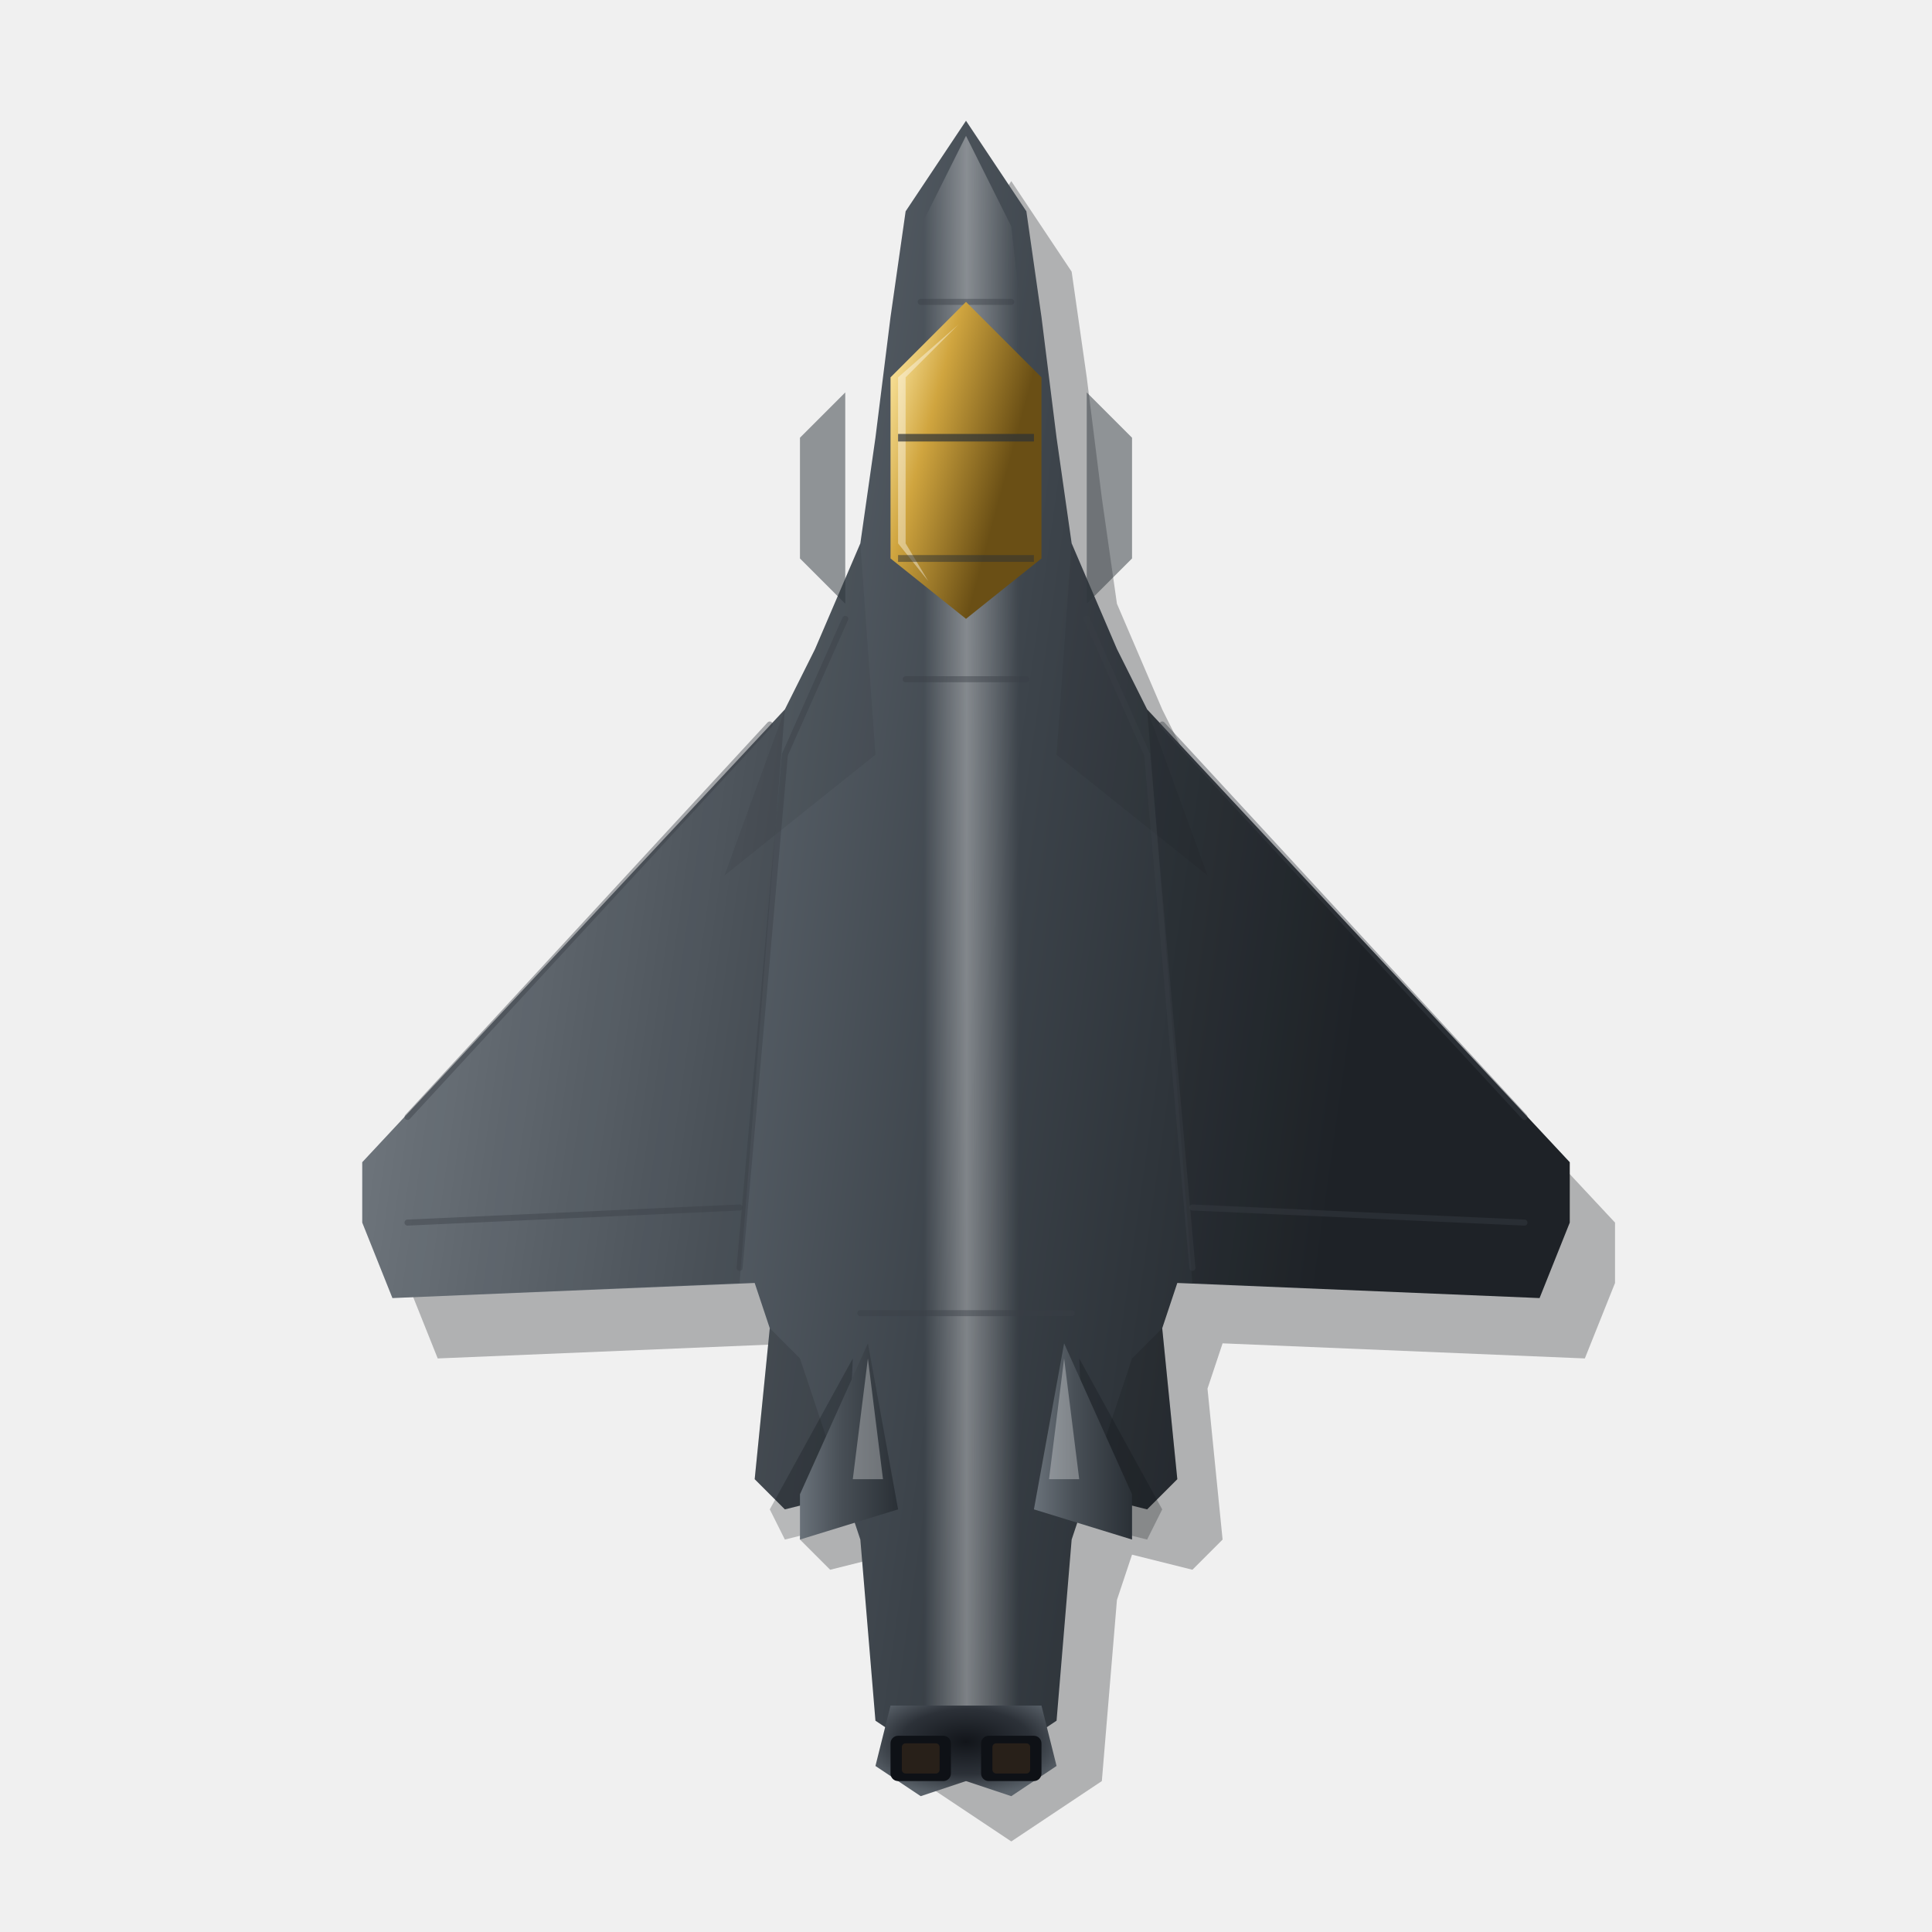
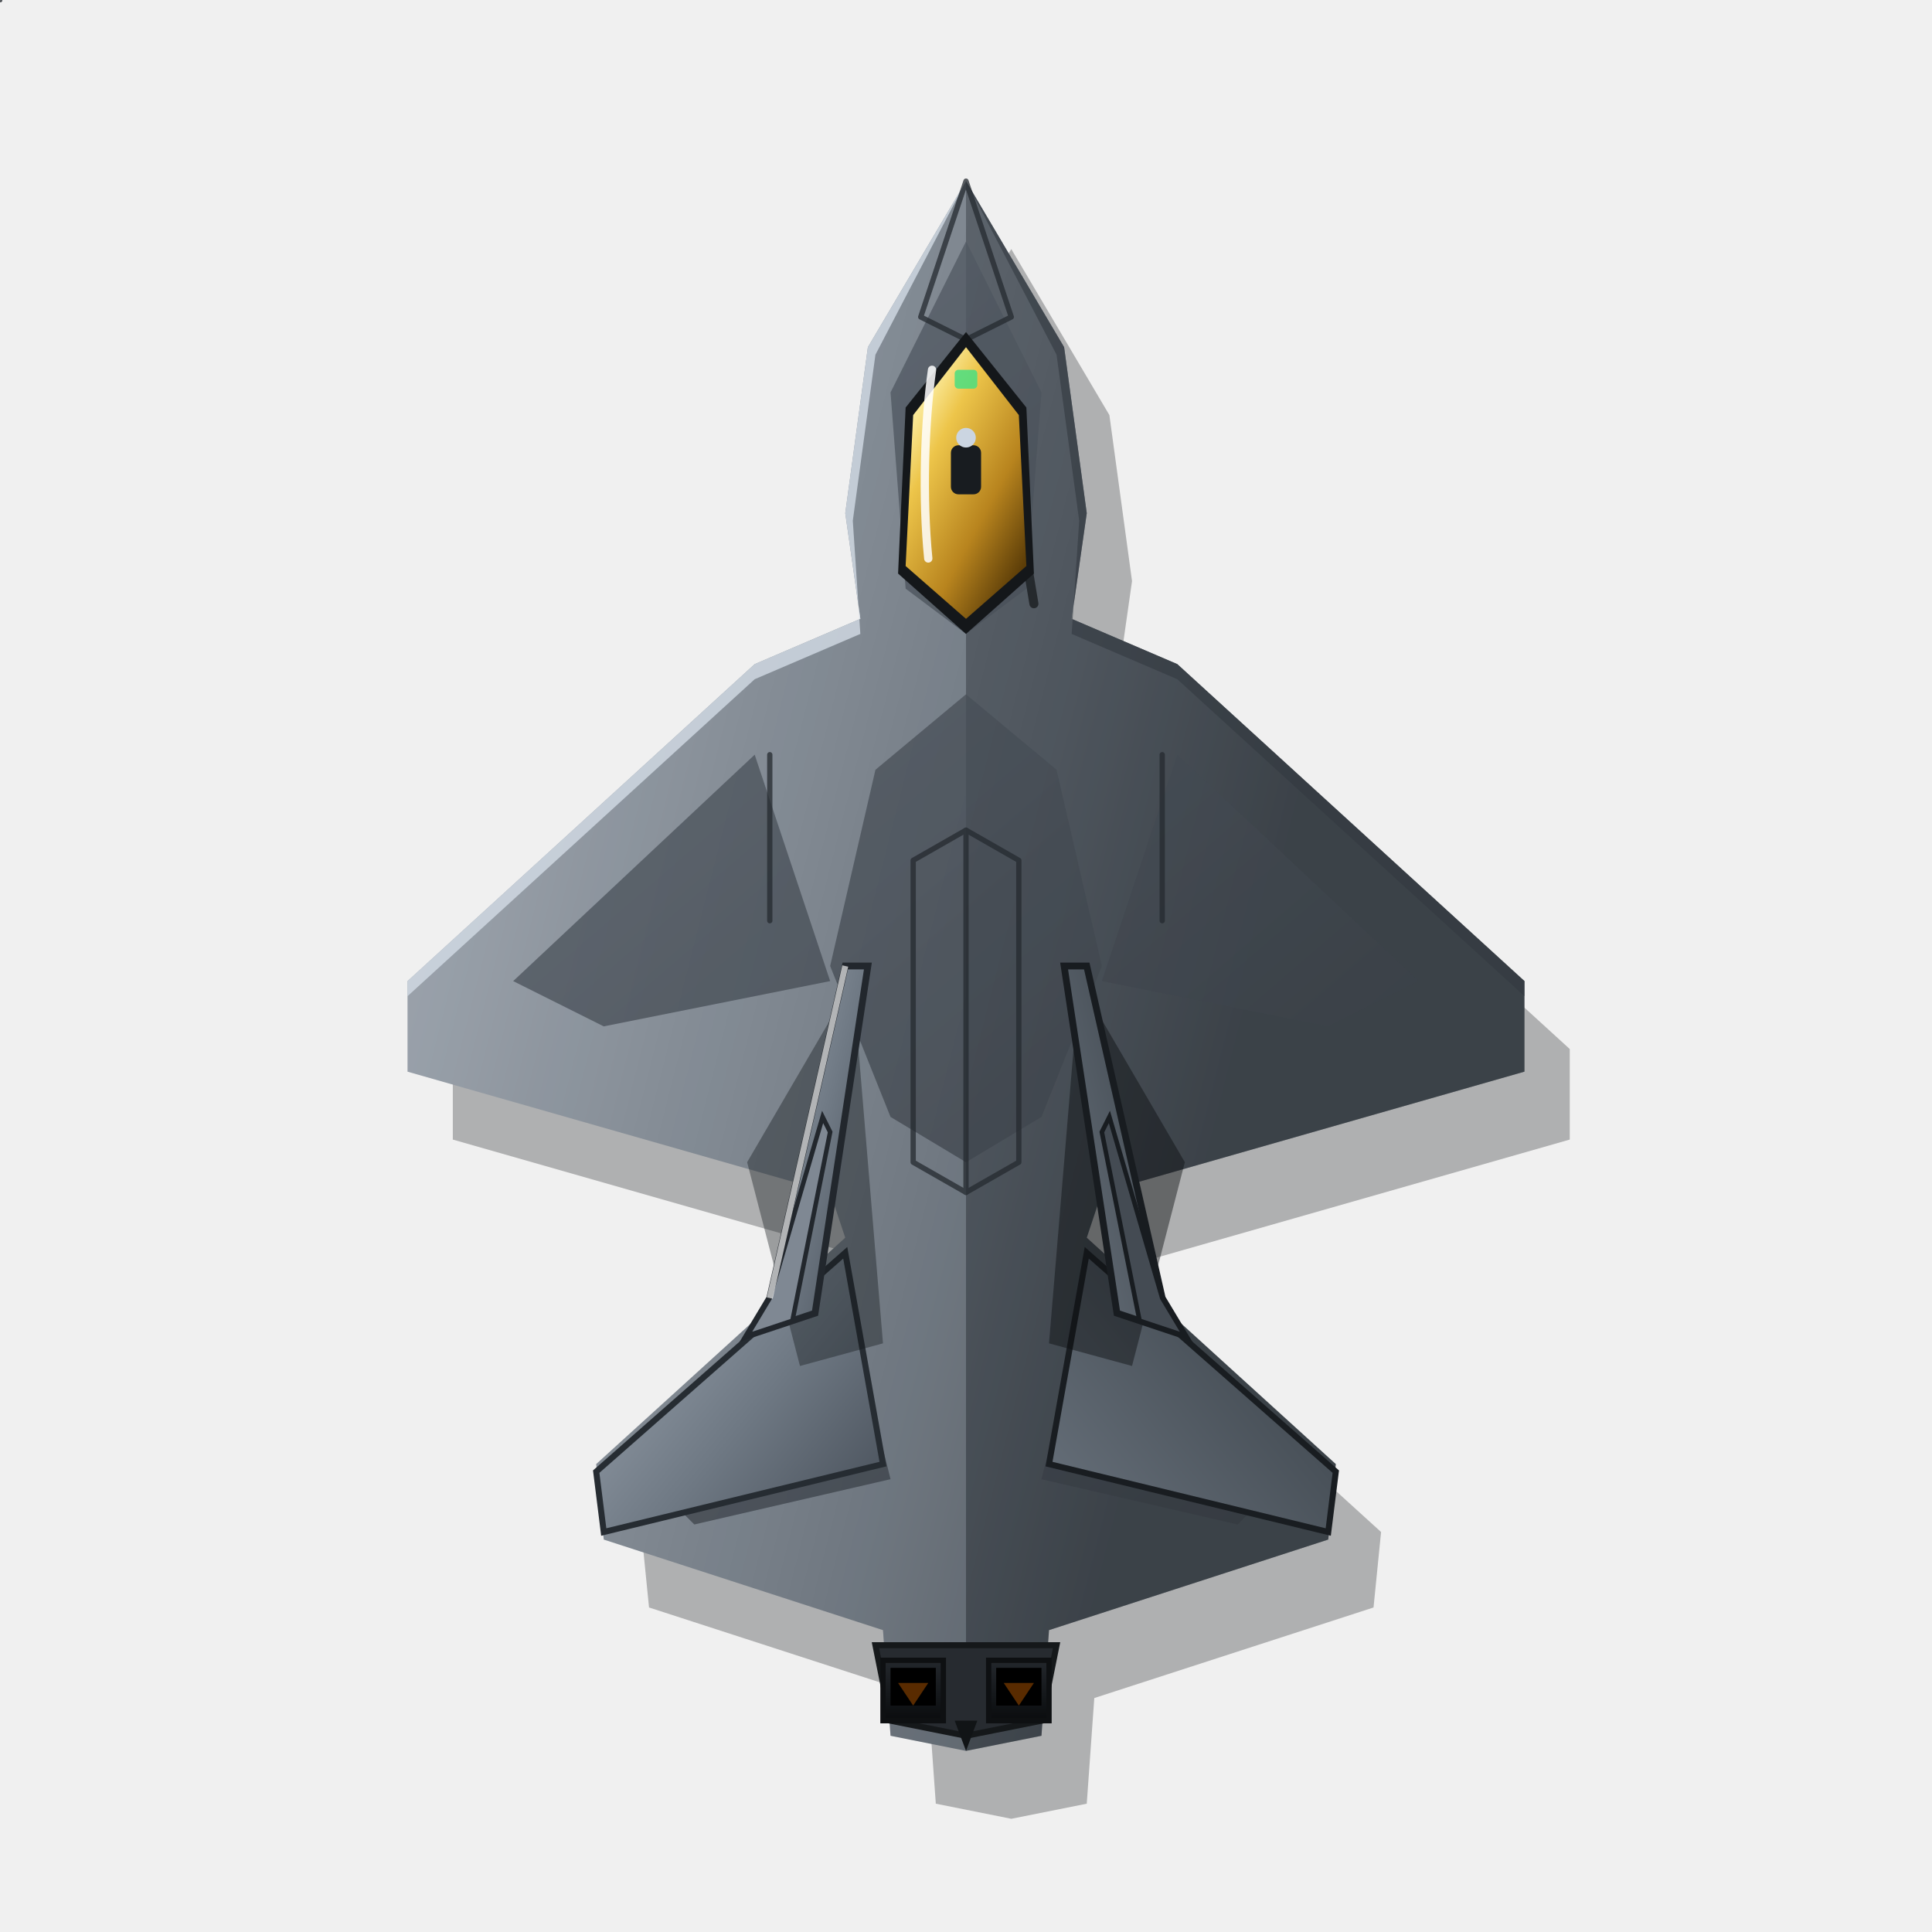
<svg xmlns="http://www.w3.org/2000/svg" viewBox="0 0 256 256">
  <defs>
-     <linearGradient id="g-hull" x1="0.12" y1="0" x2="0.9" y2="0.15">
-       <stop offset="0" stop-color="#7b838b" />
-       <stop offset="0.34" stop-color="#565e66" />
-       <stop offset="0.62" stop-color="#3c434a" />
-       <stop offset="1" stop-color="#22272c" />
+     <linearGradient id="f22-base" x1="0.15" y1="0" x2="0.85" y2="0.25">
+       <stop offset="0%" stop-color="#939ba5" />
+       <stop offset="35%" stop-color="#7a838d" />
+       <stop offset="70%" stop-color="#626b75" />
+       <stop offset="100%" stop-color="#4a525a" />
    </linearGradient>
-     <linearGradient id="g-spine" x1="0.3" y1="0" x2="0.75" y2="0">
-       <stop offset="0" stop-color="#fff" stop-opacity="0" />
-       <stop offset="0.45" stop-color="#fff" stop-opacity="0.35" />
-       <stop offset="1" stop-color="#fff" stop-opacity="0" />
+     <linearGradient id="f22-camo" x1="0.2" y1="0" x2="0.8" y2="1">
+       <stop offset="0%" stop-color="#555d67" />
+       <stop offset="50%" stop-color="#444b53" />
+       <stop offset="100%" stop-color="#343940" />
    </linearGradient>
-     <linearGradient id="g-glass" x1="0.15" y1="0" x2="0.85" y2="0.4">
-       <stop offset="0" stop-color="#f5dc90" />
-       <stop offset="0.35" stop-color="#d0a53f" />
-       <stop offset="1" stop-color="#6a4f15" />
+     <linearGradient id="f22-spine" x1="0" y1="0" x2="1" y2="0">
+       <stop offset="0%" stop-color="#ffffff" stop-opacity="0.05" />
+       <stop offset="50%" stop-color="#ffffff" stop-opacity="0.45" />
+       <stop offset="100%" stop-color="#ffffff" stop-opacity="0.05" />
    </linearGradient>
-     <linearGradient id="g-fin" x1="0" y1="0" x2="1" y2="0">
-       <stop offset="0" stop-color="#6a727a" />
-       <stop offset="0.42" stop-color="#484f56" />
-       <stop offset="1" stop-color="#2a3036" />
+     <linearGradient id="f22-gold" x1="0.15" y1="0.1" x2="0.85" y2="0.95">
+       <stop offset="0%" stop-color="#fff5b2" />
+       <stop offset="25%" stop-color="#edc54a" />
+       <stop offset="65%" stop-color="#b8841e" />
+       <stop offset="100%" stop-color="#543706" />
    </linearGradient>
-     <radialGradient id="g-nozzle" cx="0.5" cy="0.4" r="0.6">
-       <stop offset="0" stop-color="#12151a" />
-       <stop offset="0.6" stop-color="#2c3138" />
-       <stop offset="1" stop-color="#5b636b" />
-     </radialGradient>
-     <path id="hull" d="     M128 16 L136 28 L138 42 L140 58 L142 72     L148 86 L152 94 L208 154 L208 162 L204 172     L156 170 L154 176 L156 196 L152 200     L144 198 L142 204 L140 228 L128 236     L116 228 L114 204 L112 198 L104 200     L100 196 L102 176 L100 170 L52 172     L48 162 L48 154 L104 94 L108 86     L114 72 L116 58 L118 42 L120 28 Z" />
+     <linearGradient id="f22-fin-l" x1="0" y1="0" x2="1" y2="0.8">
+       <stop offset="0%" stop-color="#9fa8b3" />
+       <stop offset="60%" stop-color="#6f7984" />
+       <stop offset="100%" stop-color="#4e5660" />
+     </linearGradient>
+     <linearGradient id="f22-fin-r" x1="0" y1="0.8" x2="1" y2="0">
+       <stop offset="0%" stop-color="#646d77" />
+       <stop offset="60%" stop-color="#495159" />
+       <stop offset="100%" stop-color="#31373e" />
+     </linearGradient>
+     <linearGradient id="f22-nozzle-2d" x1="0" y1="0" x2="0" y2="1">
+       <stop offset="0%" stop-color="#23272c" />
+       <stop offset="60%" stop-color="#14171a" />
+       <stop offset="100%" stop-color="#0a0c0e" />
+     </linearGradient>
+     <path id="f22-airframe" d="       M 128 24       L 141 46       L 144 68       L 142 82       L 156 88       L 202 130       L 202 142       L 146 158       L 144 164       L 177 194       L 176 204       L 139 216       L 138 230       L 128 232       L 118 230       L 117 216       L 80 204       L 79 194       L 112 164       L 110 158       L 54 142       L 54 130       L 100 88       L 114 82       L 112 68       L 115 46       Z     " />
  </defs>
-   <g id="unit">
-     <use href="#hull" fill="#0a0d11" opacity="0.28" transform="translate(6,8)" />
-     <use href="#hull" fill="url(#g-hull)" />
-     <g fill="#000" fill-opacity="0.12">
-       <path d="M152 94 L208 154 L208 162 L204 172 L158 170 Z" />
-       <path d="M104 94 L48 154 L48 162 L52 172 L98 170 Z" />
-       <path d="M154 176 L156 196 L152 200 L144 198 L150 180 Z" />
-       <path d="M102 176 L100 196 L104 200 L112 198 L106 180 Z" />
-     </g>
-     <g fill="#000" fill-opacity="0.06">
-       <path d="M142 72 L148 86 L152 94 L160 116 L140 100 Z" />
-       <path d="M114 72 L108 86 L104 94 L96 116 L116 100 Z" />
-     </g>
-     <path fill="url(#g-spine)" d="     M128 18 L134 30 L136 48 L138 94 L142 170 L140 226     L128 234 L116 226 L114 170 L118 94 L120 48     L122 30 Z" />
-     <g fill="none" stroke="#394047" stroke-opacity="0.42" stroke-width="0.8" stroke-linecap="round">
-       <path d="M144 82 L152 100 L158 168" />
-       <path d="M112 82 L104 100 L98 168" />
-       <path d="M202 162 L158 160" />
-       <path d="M54 162 L98 160" />
-       <path d="M154 96 L202 148" />
-       <path d="M102 96 L54 148" />
-       <path d="M122 40 L134 40" />
-       <path d="M120 90 L136 90" />
-       <path d="M142 174 L114 174" />
-     </g>
-     <g fill="#2f363d" fill-opacity="0.5">
-       <path d="M144 52 L150 58 L150 74 L144 80 Z" />
-       <path d="M112 52 L106 58 L106 74 L112 80 Z" />
-     </g>
-     <path fill="url(#g-glass)" d="     M128 40 L138 50 L138 74 L128 82 L118 74 L118 50 Z" />
-     <path fill="#fff" fill-opacity="0.4" d="     M127 43 L120 50 L120 72 L123 77 L119 72 L119 50 Z" />
-     <path fill="none" stroke="#2b3137" stroke-width="1" stroke-opacity="0.7" d="M119 58 L137 58" />
-     <path fill="none" stroke="#2b3137" stroke-width="0.9" stroke-opacity="0.5" d="M119 74 L137 74" />
-     <g>
-       <path fill="#0e1216" fill-opacity="0.25" d="M143 180 L154 200 L152 204 L144 202 Z" />
-       <path fill="url(#g-fin)" d="M141 178 L150 198 L150 204 L137 200 Z" />
-       <path fill="#fff" fill-opacity="0.3" d="M141 180 L143 196 L139 196 Z" />
-     </g>
-     <g>
-       <path fill="#0e1216" fill-opacity="0.25" d="M113 180 L102 200 L104 204 L112 202 Z" />
-       <path fill="url(#g-fin)" d="M115 178 L106 198 L106 204 L119 200 Z" />
-       <path fill="#fff" fill-opacity="0.3" d="M115 180 L113 196 L117 196 Z" />
-     </g>
-     <path fill="url(#g-nozzle)" d="M118 226 L116 234 L122 238 L128 236 L134 238 L140 234 L138 226 Z" />
-     <rect x="118" y="230" width="8" height="6" rx="1" fill="#0e1116" />
-     <rect x="130" y="230" width="8" height="6" rx="1" fill="#0e1116" />
-     <rect x="119.5" y="231" width="5" height="4" rx="0.5" fill="#3a2a1c" fill-opacity="0.6" />
-     <rect x="131.5" y="231" width="5" height="4" rx="0.5" fill="#3a2a1c" fill-opacity="0.6" />
+   <use href="#f22-airframe" fill="#080a0d" opacity="0.28" transform="translate(6, 9)" />
+   <use href="#f22-airframe" fill="url(#f22-base)" />
+   <path d="M 128 24 L 128 232 L 118 230 L 117 216 L 80 204 L 79 194 L 112 164 L 110 158 L 54 142 L 54 130 L 100 88 L 114 82 L 112 68 L 115 46 Z" fill="#ffffff" fill-opacity="0.09" />
+   <path d="M 128 24 L 128 232 L 138 230 L 139 216 L 176 204 L 177 194 L 144 164 L 146 158 L 202 142 L 202 130 L 156 88 L 142 82 L 144 68 L 141 46 Z" fill="#000000" fill-opacity="0.2" />
+   <path d="     M 128 32 L 138 52 L 136 78 L 128 84 L 120 78 L 118 52 Z     M 128 92 L 140 102 L 146 128 L 138 148 L 128 154 L 118 148 L 110 128 L 116 102 Z     M 156 100 L 188 130 L 176 136 L 146 130 Z     M 100 100 L 68 130 L 80 136 L 110 130 Z     M 144 172 L 170 196 L 164 202 L 138 196 Z     M 112 172 L 86 196 L 92 202 L 118 196 Z   " fill="url(#f22-camo)" opacity="0.75" />
+   <polyline points="128,24 115,46 112,68 114,82 100,88 54,130 54,132 100,90 114,84 113,69 116,47 128,24" fill="#d3dce6" opacity="0.8" />
+   <polyline points="128,24 141,46 144,68 142,82 156,88 202,130 202,132 156,90 142,84 143,69 140,47 128,24" fill="#32383f" opacity="0.6" />
+   <polygon points="112,166 79,195 80,203 117,194" fill="url(#f22-fin-l)" stroke="#262c32" stroke-width="0.8" />
+   <polygon points="144,166 177,195 176,203 139,194" fill="url(#f22-fin-r)" stroke="#191d21" stroke-width="0.8" />
+   <polygon points="113,130 117,178 106,181 99,154" fill="#111518" opacity="0.38" />
+   <polygon points="112,128 102,172 99,177 108,174 115,128" fill="url(#f22-fin-l)" stroke="#22272d" stroke-width="0.9" />
+   <polygon points="109,148 102,172 99,177 105,175 110,150" fill="#7f8893" stroke="#22272d" stroke-width="0.6" />
+   <line x1="112" y1="128" x2="102" y2="172" stroke="#ffffff" stroke-width="0.8" stroke-opacity="0.65" />
+   <polygon points="143,130 139,178 150,181 157,154" fill="#0c0e10" opacity="0.45" />
+   <polygon points="144,128 154,172 157,177 148,174 141,128" fill="url(#f22-fin-r)" stroke="#181c20" stroke-width="0.9" />
+   <polygon points="147,148 154,172 157,177 151,175 146,150" fill="#444b53" stroke="#181c20" stroke-width="0.6" />
+   <path d="M 128 24 Q 128 85 128 160 Q 128 198 128 226" stroke="url(#f22-spine)" stroke-width="2.6" fill="none" stroke-linecap="round" opacity="0.75" />
+   <g fill="none" stroke="#24292f" stroke-width="0.7" stroke-linecap="round" stroke-linejoin="round" opacity="0.75">
+     <polygon points="128,24 122,42 128,45 134,42" />
+     <polygon points="121,114 121,154 128,158 135,154 135,114 128,110" />
+     <line x1="128" y1="110" x2="128" y2="158" />
+     <line x1="102" y1="100" x2="102" y2="122" />
+     <line x1="154" y1="100" x2="154" y2="122" />
+     <line x1="106,145 58,138" stroke-width="0.6" />
+     <line x1="108,152 64,143" stroke-width="0.6" />
+     <line x1="150,145 198,138" stroke-width="0.6" />
+     <line x1="148,152 192,143" stroke-width="0.6" />
+     <line x1="135" y1="68" x2="137" y2="80" stroke="#16191c" stroke-width="1.2" />
  </g>
+   <polygon points="128,44 120,54 119,76 128,84 137,76 136,54" fill="#14171a" />
+   <polygon points="128,46 121,55 120,75 128,82 136,75 135,55" fill="url(#f22-gold)" />
+   <rect x="126.5" y="49" width="3" height="2.5" rx="0.5" fill="#4ade80" opacity="0.85" />
+   <rect x="126" y="59" width="4" height="6.5" rx="1" fill="#181c20" />
+   <circle cx="128" cy="58" r="1.3" fill="#cbd5e1" />
+   <path d="M 123.5 49 C 122.5 56, 122.2 66, 123 74" fill="none" stroke="#ffffff" stroke-width="1.1" stroke-linecap="round" stroke-opacity="0.85" />
+   <polygon points="116,218 140,218 138,228 128,230 118,228" fill="#272b30" stroke="#15181a" stroke-width="0.8" />
+   <polygon points="117,220 125,220 125,228 117,228" fill="url(#f22-nozzle-2d)" stroke="#0e1012" stroke-width="0.7" />
+   <polygon points="118,221 124,221 124,226 118,226" fill="#000000" />
+   <polygon points="119,223 123,223 121,226" fill="#ff7a00" opacity="0.35" />
+   <polygon points="131,220 139,220 139,228 131,228" fill="url(#f22-nozzle-2d)" stroke="#0e1012" stroke-width="0.7" />
+   <polygon points="132,221 138,221 138,226 132,226" fill="#000000" />
+   <polygon points="133,223 137,223 135,226" fill="#ff7a00" opacity="0.35" />
+   <polygon points="128,232 126.5,228 129.5,228" fill="#111416" />
</svg>
